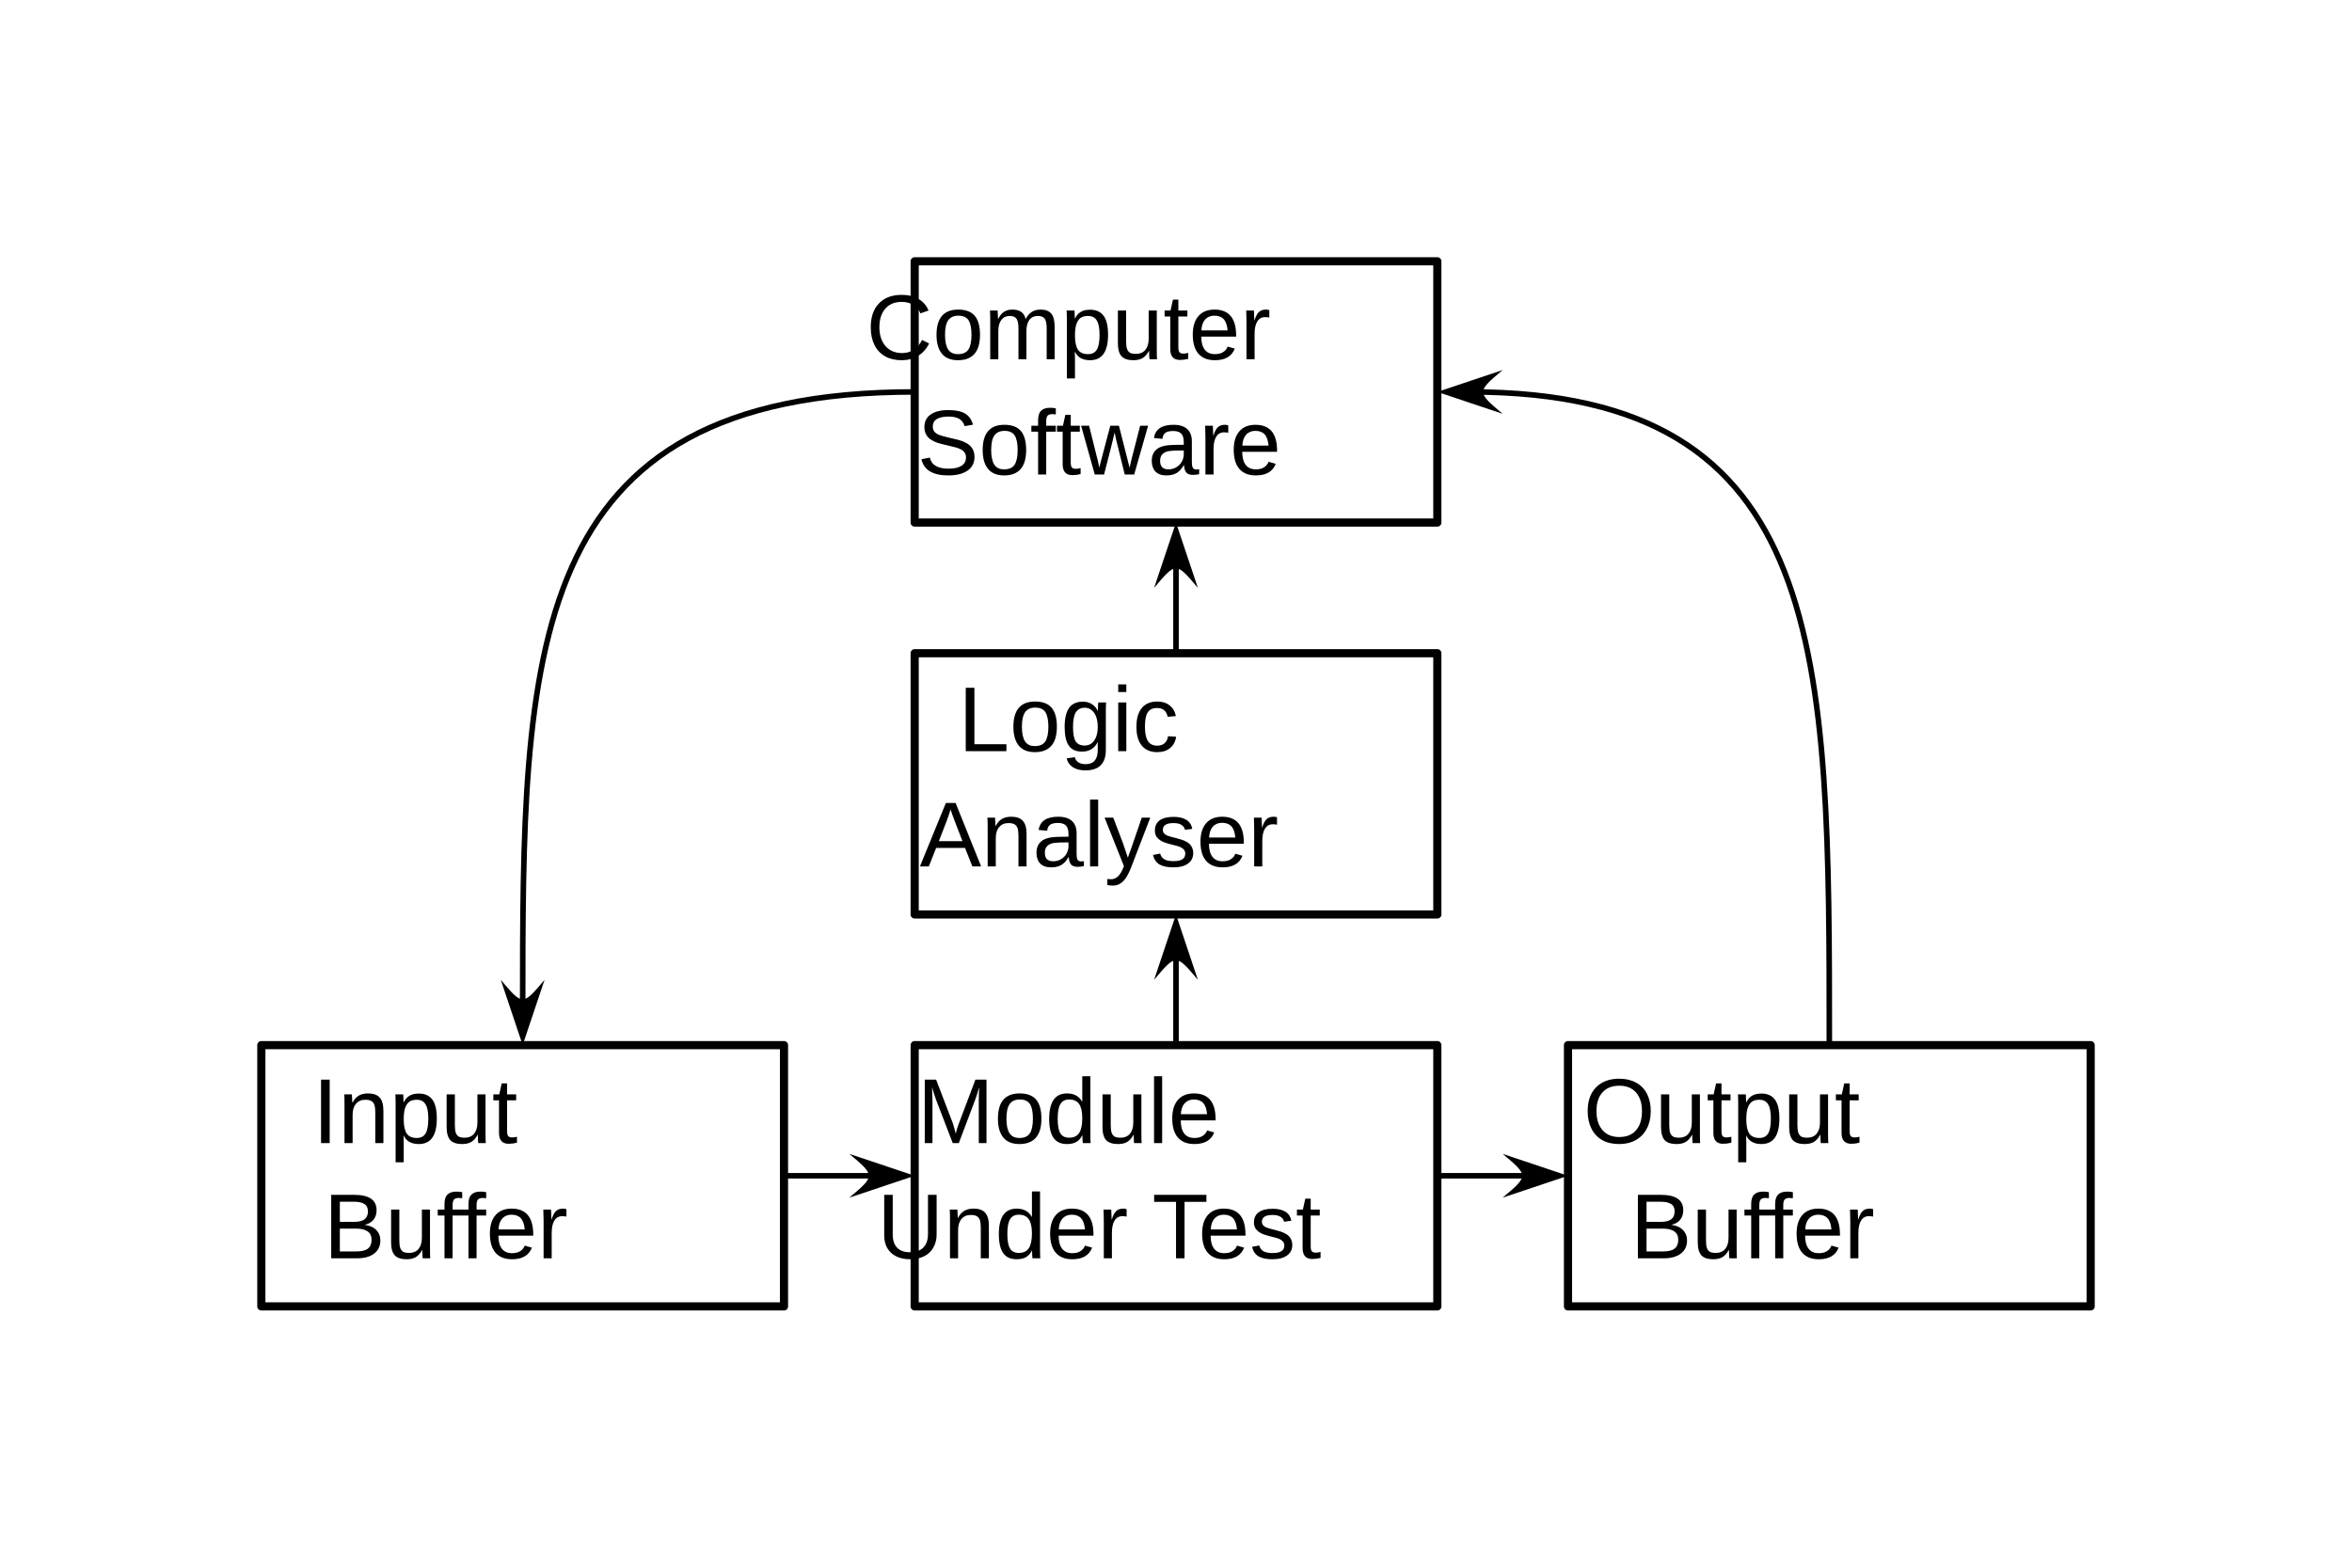
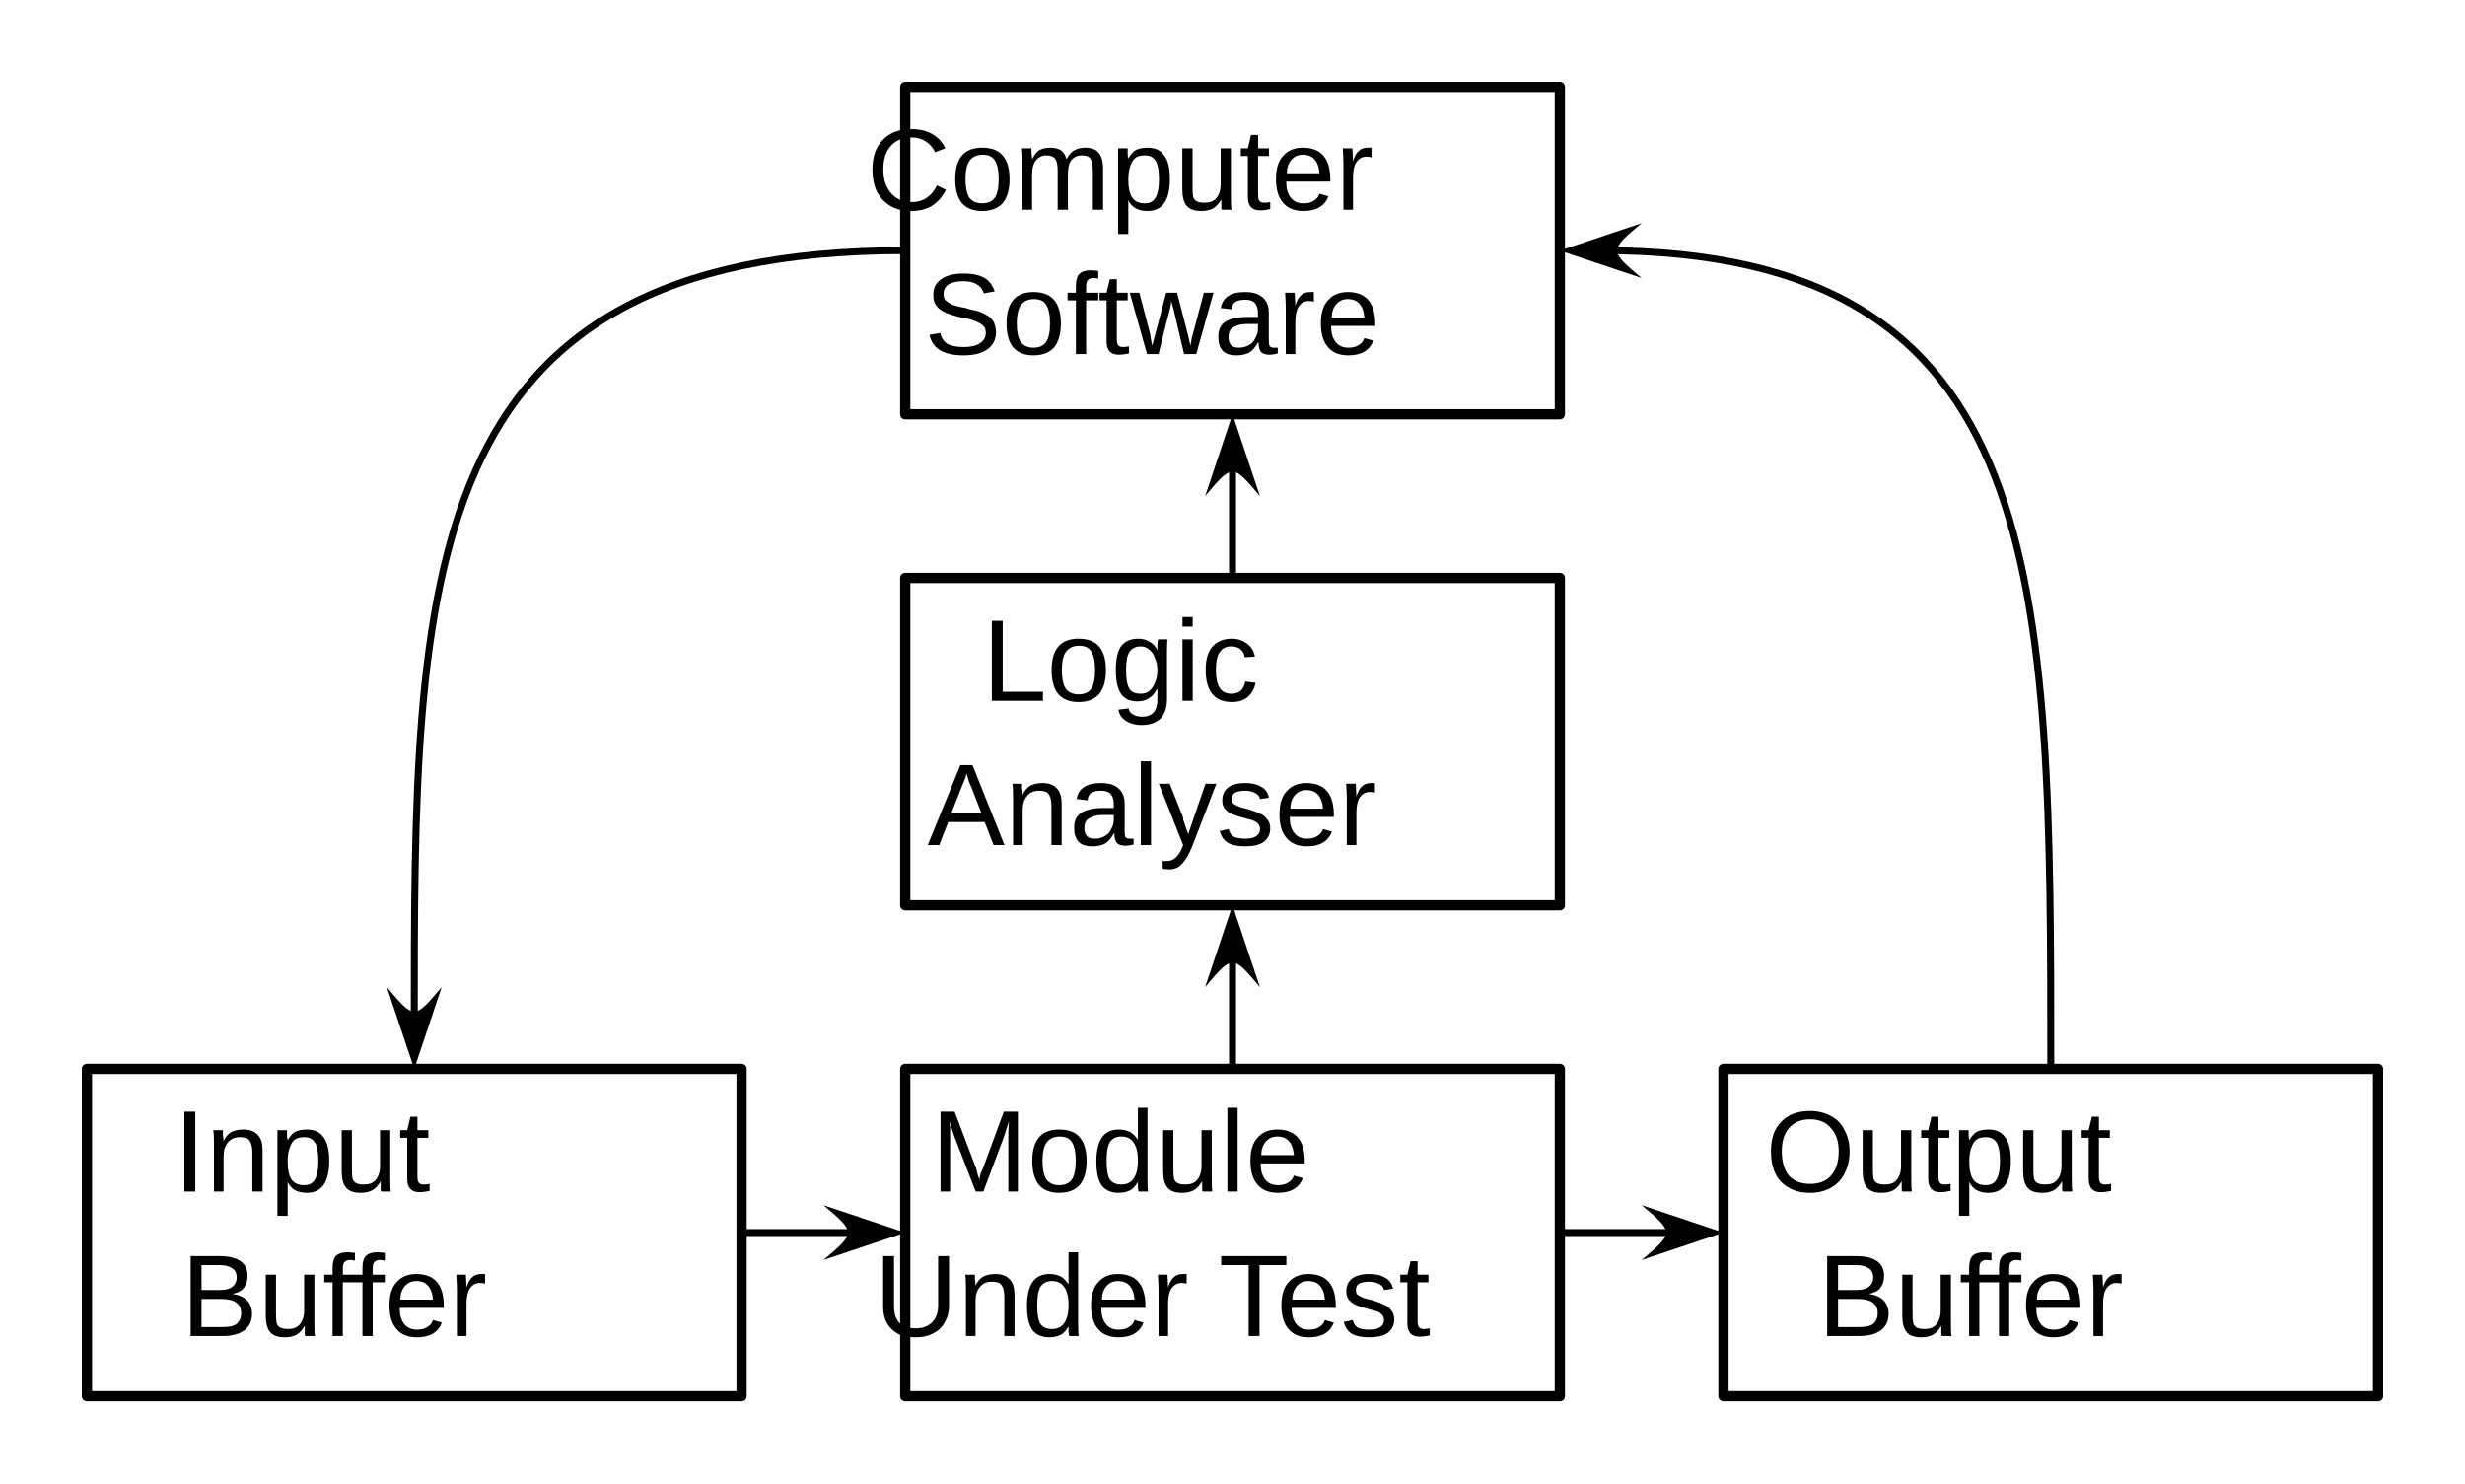
- <svg xmlns="http://www.w3.org/2000/svg" width="72mm" height="48mm" id="svg2" version="1.1" viewBox="0 0 272.126 181.417">
+ <svg xmlns="http://www.w3.org/2000/svg" width="60.249mm" height="36.25mm" id="svg2" version="1.1" viewBox="0 0 60.249 36.25">
  <defs id="defs4">
    <pattern y="0" x="0" height="6" width="6" patternUnits="userSpaceOnUse" id="EMFhbasepattern" />
    <pattern id="EMFhbasepattern-9" patternUnits="userSpaceOnUse" width="6" height="6" x="0" y="0" />
    <pattern id="EMFhbasepattern-97" patternUnits="userSpaceOnUse" width="6" height="6" x="0" y="0" />
    <pattern y="0" x="0" height="6" width="6" patternUnits="userSpaceOnUse" id="EMFhbasepattern-9-0" />
  </defs>
-   <g id="layer2" transform="translate(-19.79482,-149.8897)" />
-   <g id="layer1" transform="translate(258.9451,207.2126)">
+   <g id="layer2" transform="translate(-25.6698,-155.7651)" />
+   <g id="layer1" transform="translate(253.0702,201.3372)">
    <flowRoot xml:space="preserve" id="flowRoot4736" style="font-style:normal;font-variant:normal;font-weight:normal;font-stretch:normal;font-size:8px;line-height:125%;font-family:Arial;-inkscape-font-specification:Arial;text-align:center;letter-spacing:0px;word-spacing:0px;text-anchor:middle;fill:#000000;fill-opacity:1;stroke:none;stroke-width:1px;stroke-linecap:butt;stroke-linejoin:miter;stroke-opacity:1">
      <flowRegion id="flowRegion4738">
        <rect id="rect4740" width="1965.354" height="967.559" x="-689.1" y="-316.883" />
      </flowRegion>
      <flowPara id="flowPara4742" />
    </flowRoot>
    <flowRoot xml:space="preserve" id="flowRoot4733" style="font-style:normal;font-variant:normal;font-weight:normal;font-stretch:normal;font-size:8px;line-height:125%;font-family:Arial;-inkscape-font-specification:Arial;text-align:center;letter-spacing:0px;word-spacing:0px;text-anchor:middle;fill:#000000;fill-opacity:1;stroke:none;stroke-width:1px;stroke-linecap:butt;stroke-linejoin:miter;stroke-opacity:1">
      <flowRegion id="flowRegion4735">
        <rect id="rect4737" width="113.386" height="64.252" x="313.701" y="211.654" />
      </flowRegion>
      <flowPara id="flowPara4739" />
    </flowRoot>
-     <rect y="-176.976" x="-153.118" height="30.236" width="60.472" id="rect4574-9-6-7-2-1-7-3-5-4-1-8" style="fill:none;stroke:#000000;stroke-width:0.945;stroke-linecap:round;stroke-linejoin:round;stroke-miterlimit:4;stroke-dasharray:none;stroke-dashoffset:0;stroke-opacity:1" />
-     <text xml:space="preserve" style="font-style:normal;font-variant:normal;font-weight:normal;font-stretch:normal;font-size:12.8px;line-height:0%;font-family:Arial;-inkscape-font-specification:Arial;text-align:center;letter-spacing:0px;word-spacing:0px;text-anchor:middle;fill:#000000;fill-opacity:1;stroke:none;stroke-width:1.067" x="-122.882" y="-165.638" id="text1159-7-20-3-4-9">
-       <tspan x="-122.882" y="-165.638" style="font-size:10.667px;line-height:1.25;fill:#000000;fill-opacity:1;stroke-width:1.067" id="tspan4819-5">Computer</tspan>
-       <tspan x="-122.882" y="-152.304" style="font-size:10.667px;line-height:1.25;fill:#000000;fill-opacity:1;stroke-width:1.067" id="tspan4744">Software</tspan>
+     <rect y="-199.212" x="-230.945" height="8" width="16" id="rect4574-9-6-7-2-1-7-3-5-4-1-8" style="fill:none;stroke:#000000;stroke-width:0.25;stroke-linecap:round;stroke-linejoin:round;stroke-miterlimit:4;stroke-dasharray:none;stroke-dashoffset:0;stroke-opacity:1" />
+     <text xml:space="preserve" style="font-style:normal;font-variant:normal;font-weight:normal;font-stretch:normal;font-size:2.822px;line-height:0%;font-family:Arial;-inkscape-font-specification:Arial;text-align:center;letter-spacing:0px;word-spacing:0px;text-anchor:middle;fill:#000000;fill-opacity:1;stroke:none;stroke-width:0.282;" x="-222.946" y="-196.212" id="text1159-7-20-3-4-9">
+       <tspan x="-222.946" y="-196.212" style="font-size:2.822px;line-height:1.25;fill:#000000;fill-opacity:1;stroke-width:0.282;" id="tspan4819-5">Computer</tspan>
+       <tspan x="-222.946" y="-192.685" style="font-size:2.822px;line-height:1.25;fill:#000000;fill-opacity:1;stroke-width:0.282;" id="tspan4744">Software</tspan>
    </text>
-     <rect y="-86.268" x="-228.709" height="30.236" width="60.472" id="rect4574-9-6-7-2-1-7-3-5-4-1-8-8" style="fill:none;stroke:#000000;stroke-width:0.945;stroke-linecap:round;stroke-linejoin:round;stroke-miterlimit:4;stroke-dasharray:none;stroke-dashoffset:0;stroke-opacity:1" />
-     <text xml:space="preserve" style="font-style:normal;font-variant:normal;font-weight:normal;font-stretch:normal;font-size:12.8px;line-height:0%;font-family:Arial;-inkscape-font-specification:Arial;text-align:center;letter-spacing:0px;word-spacing:0px;text-anchor:middle;fill:#000000;fill-opacity:1;stroke:none;stroke-width:1.067" x="-198.473" y="-74.929" id="text1159-7-20-3-4-9-7">
-       <tspan x="-196.994" y="-74.929" style="font-size:10.667px;line-height:1.25;fill:#000000;fill-opacity:1;stroke-width:1.067" id="tspan4744-7">Input </tspan>
-       <tspan x="-198.473" y="-61.596" style="font-size:10.667px;line-height:1.25;fill:#000000;fill-opacity:1;stroke-width:1.067" id="tspan4800">Buffer</tspan>
+     <rect y="-175.213" x="-250.945" height="8" width="16" id="rect4574-9-6-7-2-1-7-3-5-4-1-8-8" style="fill:none;stroke:#000000;stroke-width:0.25;stroke-linecap:round;stroke-linejoin:round;stroke-miterlimit:4;stroke-dasharray:none;stroke-dashoffset:0;stroke-opacity:1" />
+     <text xml:space="preserve" style="font-style:normal;font-variant:normal;font-weight:normal;font-stretch:normal;font-size:2.822px;line-height:0%;font-family:Arial;-inkscape-font-specification:Arial;text-align:center;letter-spacing:0px;word-spacing:0px;text-anchor:middle;fill:#000000;fill-opacity:1;stroke:none;stroke-width:0.282;" x="-242.945" y="-172.213" id="text1159-7-20-3-4-9-7">
+       <tspan x="-242.554" y="-172.213" style="font-size:2.822px;line-height:1.25;fill:#000000;fill-opacity:1;stroke-width:0.282;" id="tspan4744-7">Input </tspan>
+       <tspan x="-242.945" y="-168.685" style="font-size:2.822px;line-height:1.25;fill:#000000;fill-opacity:1;stroke-width:0.282;" id="tspan4800">Buffer</tspan>
    </text>
-     <rect y="-86.268" x="-153.118" height="30.236" width="60.472" id="rect4574-9-6-7-2-1-7-3-5-4-1-8-8-7" style="fill:none;stroke:#000000;stroke-width:0.945;stroke-linecap:round;stroke-linejoin:round;stroke-miterlimit:4;stroke-dasharray:none;stroke-dashoffset:0;stroke-opacity:1" />
-     <text xml:space="preserve" style="font-style:normal;font-variant:normal;font-weight:normal;font-stretch:normal;font-size:12.8px;line-height:0%;font-family:Arial;-inkscape-font-specification:Arial;text-align:center;letter-spacing:0px;word-spacing:0px;text-anchor:middle;fill:#000000;fill-opacity:1;stroke:none;stroke-width:1.067" x="-122.882" y="-74.929" id="text1159-7-20-3-4-9-7-6">
-       <tspan x="-122.882" y="-74.929" style="font-size:10.667px;line-height:1.25;fill:#000000;fill-opacity:1;stroke-width:1.067" id="tspan4744-7-6">Module</tspan>
-       <tspan x="-122.882" y="-61.596" style="font-size:10.667px;line-height:1.25;fill:#000000;fill-opacity:1;stroke-width:1.067" id="tspan4796">Under Test</tspan>
+     <rect y="-175.213" x="-230.945" height="8" width="16" id="rect4574-9-6-7-2-1-7-3-5-4-1-8-8-7" style="fill:none;stroke:#000000;stroke-width:0.25;stroke-linecap:round;stroke-linejoin:round;stroke-miterlimit:4;stroke-dasharray:none;stroke-dashoffset:0;stroke-opacity:1" />
+     <text xml:space="preserve" style="font-style:normal;font-variant:normal;font-weight:normal;font-stretch:normal;font-size:2.822px;line-height:0%;font-family:Arial;-inkscape-font-specification:Arial;text-align:center;letter-spacing:0px;word-spacing:0px;text-anchor:middle;fill:#000000;fill-opacity:1;stroke:none;stroke-width:0.282;" x="-222.946" y="-172.213" id="text1159-7-20-3-4-9-7-6">
+       <tspan x="-222.946" y="-172.213" style="font-size:2.822px;line-height:1.25;fill:#000000;fill-opacity:1;stroke-width:0.282;" id="tspan4744-7-6">Module</tspan>
+       <tspan x="-222.946" y="-168.685" style="font-size:2.822px;line-height:1.25;fill:#000000;fill-opacity:1;stroke-width:0.282;" id="tspan4796">Under Test</tspan>
    </text>
-     <rect y="-86.268" x="-77.528" height="30.236" width="60.472" id="rect4574-9-6-7-2-1-7-3-5-4-1-8-8-71" style="fill:none;stroke:#000000;stroke-width:0.945;stroke-linecap:round;stroke-linejoin:round;stroke-miterlimit:4;stroke-dasharray:none;stroke-dashoffset:0;stroke-opacity:1" />
-     <text xml:space="preserve" style="font-style:normal;font-variant:normal;font-weight:normal;font-stretch:normal;font-size:12.8px;line-height:0%;font-family:Arial;-inkscape-font-specification:Arial;text-align:center;letter-spacing:0px;word-spacing:0px;text-anchor:middle;fill:#000000;fill-opacity:1;stroke:none;stroke-width:1.067" x="-47.292" y="-74.929" id="text1159-7-20-3-4-9-7-4">
-       <tspan x="-47.292" y="-74.929" style="font-size:10.667px;line-height:1.25;fill:#000000;fill-opacity:1;stroke-width:1.067" id="tspan4744-7-4">Output</tspan>
-       <tspan x="-47.292" y="-61.596" style="font-size:10.667px;line-height:1.25;fill:#000000;fill-opacity:1;stroke-width:1.067" id="tspan4800-1">Buffer</tspan>
+     <rect y="-175.213" x="-210.946" height="8" width="16" id="rect4574-9-6-7-2-1-7-3-5-4-1-8-8-71" style="fill:none;stroke:#000000;stroke-width:0.25;stroke-linecap:round;stroke-linejoin:round;stroke-miterlimit:4;stroke-dasharray:none;stroke-dashoffset:0;stroke-opacity:1" />
+     <text xml:space="preserve" style="font-style:normal;font-variant:normal;font-weight:normal;font-stretch:normal;font-size:2.822px;line-height:0%;font-family:Arial;-inkscape-font-specification:Arial;text-align:center;letter-spacing:0px;word-spacing:0px;text-anchor:middle;fill:#000000;fill-opacity:1;stroke:none;stroke-width:0.282;" x="-202.946" y="-172.213" id="text1159-7-20-3-4-9-7-4">
+       <tspan x="-202.946" y="-172.213" style="font-size:2.822px;line-height:1.25;fill:#000000;fill-opacity:1;stroke-width:0.282;" id="tspan4744-7-4">Output</tspan>
+       <tspan x="-202.946" y="-168.685" style="font-size:2.822px;line-height:1.25;fill:#000000;fill-opacity:1;stroke-width:0.282;" id="tspan4800-1">Buffer</tspan>
    </text>
-     <rect style="fill:none;stroke:#000000;stroke-width:0.945;stroke-linecap:round;stroke-linejoin:round;stroke-miterlimit:4;stroke-dasharray:none;stroke-dashoffset:0;stroke-opacity:1" id="rect4838" width="60.472" height="30.236" x="-153.118" y="-131.622" />
-     <text id="text4844" y="-120.283" x="-122.882" style="font-style:normal;font-variant:normal;font-weight:normal;font-stretch:normal;font-size:12.8px;line-height:0%;font-family:Arial;-inkscape-font-specification:Arial;text-align:center;letter-spacing:0px;word-spacing:0px;text-anchor:middle;fill:#000000;fill-opacity:1;stroke:none;stroke-width:1.067" xml:space="preserve">
-       <tspan id="tspan4842" style="font-size:10.667px;line-height:1.25;fill:#000000;fill-opacity:1;stroke-width:1.067" y="-120.283" x="-122.882">Logic</tspan>
-       <tspan style="font-size:10.667px;line-height:1.25;fill:#000000;fill-opacity:1;stroke-width:1.067" y="-106.95" x="-122.882" id="tspan4856">Analyser</tspan>
+     <rect style="fill:none;stroke:#000000;stroke-width:0.25;stroke-linecap:round;stroke-linejoin:round;stroke-miterlimit:4;stroke-dasharray:none;stroke-dashoffset:0;stroke-opacity:1" id="rect4838" width="16" height="8" x="-230.945" y="-187.212" />
+     <text id="text4844" y="-184.212" x="-222.946" style="font-style:normal;font-variant:normal;font-weight:normal;font-stretch:normal;font-size:2.822px;line-height:0%;font-family:Arial;-inkscape-font-specification:Arial;text-align:center;letter-spacing:0px;word-spacing:0px;text-anchor:middle;fill:#000000;fill-opacity:1;stroke:none;stroke-width:0.282;" xml:space="preserve">
+       <tspan id="tspan4842" style="font-size:2.822px;line-height:1.25;fill:#000000;fill-opacity:1;stroke-width:0.282;" y="-184.212" x="-222.946">Logic</tspan>
+       <tspan style="font-size:2.822px;line-height:1.25;fill:#000000;fill-opacity:1;stroke-width:0.282;" y="-180.685" x="-222.946" id="tspan4856">Analyser</tspan>
    </text>
-     <path style="fill:#000000;fill-opacity:1;stroke:none;stroke-width:0.643;stroke-linecap:round;stroke-linejoin:round;stroke-miterlimit:4;stroke-dasharray:none;stroke-dashoffset:0;stroke-opacity:1" d="m -120.35,-93.827 -2.533,-7.559 -2.533,7.559 c 2.533,-3.006 2.533,-3.006 5.065,0 z" id="path1122-4-57-9-1-73-4" />
-     <path id="path1120-5-4-7-1-7-2-8" d="m -122.882,-97.606 v 11.339" style="opacity:1;fill:none;fill-opacity:1;stroke:#000000;stroke-width:0.643;stroke-linecap:round;stroke-linejoin:round;stroke-miterlimit:4;stroke-dasharray:none;stroke-dashoffset:0;stroke-opacity:1" />
-     <path style="fill:#000000;fill-opacity:1;stroke:none;stroke-width:0.643;stroke-linecap:round;stroke-linejoin:round;stroke-miterlimit:4;stroke-dasharray:none;stroke-dashoffset:0;stroke-opacity:1" d="m -85.087,-68.617 7.559,-2.533 -7.559,-2.533 c 3.006,2.533 3.006,2.533 0,5.065 z" id="path1122-4-57-9-1-73-4-6" />
-     <path id="path1120-5-4-7-1-7-2-8-0" d="m -81.307,-71.15 h -11.339" style="opacity:1;fill:none;fill-opacity:1;stroke:#000000;stroke-width:0.643;stroke-linecap:round;stroke-linejoin:round;stroke-miterlimit:4;stroke-dasharray:none;stroke-dashoffset:0;stroke-opacity:1" />
-     <path style="fill:#000000;fill-opacity:1;stroke:none;stroke-width:0.643;stroke-linecap:round;stroke-linejoin:round;stroke-miterlimit:4;stroke-dasharray:none;stroke-dashoffset:0;stroke-opacity:1" d="m -160.677,-68.617 7.559,-2.533 -7.559,-2.533 c 3.006,2.533 3.006,2.533 0,5.065 z" id="path1122-4-57-9-1-73-4-6-1" />
-     <path id="path1120-5-4-7-1-7-2-8-0-7" d="m -156.898,-71.15 h -11.339" style="opacity:1;fill:none;fill-opacity:1;stroke:#000000;stroke-width:0.643;stroke-linecap:round;stroke-linejoin:round;stroke-miterlimit:4;stroke-dasharray:none;stroke-dashoffset:0;stroke-opacity:1" />
-     <path style="fill:#000000;fill-opacity:1;stroke:none;stroke-width:0.643;stroke-linecap:round;stroke-linejoin:round;stroke-miterlimit:4;stroke-dasharray:none;stroke-dashoffset:0;stroke-opacity:1" d="m -120.35,-139.181 -2.533,-7.559 -2.533,7.559 c 2.533,-3.006 2.533,-3.006 5.065,0 z" id="path1122-4-57-9-1-73-4-9" />
-     <path id="path1120-5-4-7-1-7-2-8-5" d="m -122.882,-142.961 v 11.339" style="opacity:1;fill:none;fill-opacity:1;stroke:#000000;stroke-width:0.643;stroke-linecap:round;stroke-linejoin:round;stroke-miterlimit:4;stroke-dasharray:none;stroke-dashoffset:0;stroke-opacity:1" />
-     <path style="fill:#000000;fill-opacity:1;stroke:none;stroke-width:0.643;stroke-linecap:round;stroke-linejoin:round;stroke-miterlimit:4;stroke-dasharray:none;stroke-dashoffset:0;stroke-opacity:1" d="m -201.005,-93.827 2.533,7.559 2.533,-7.559 c -2.533,3.006 -2.533,3.006 -5.065,0 z" id="path1122-4-57-9-1-73-4-0" />
-     <path style="fill:#000000;fill-opacity:1;stroke:none;stroke-width:0.643;stroke-linecap:round;stroke-linejoin:round;stroke-miterlimit:4;stroke-dasharray:none;stroke-dashoffset:0;stroke-opacity:1" d="m -85.087,-164.391 -7.559,2.533 7.559,2.533 c -3.006,-2.533 -3.006,-2.533 0,-5.065 z" id="path1122-4-57-9-1-73-4-02" />
-     <path id="path1120-5-4-7-1-7-2-8-57" d="m -88.866,-161.858 c 41.575,0 41.575,30.236 41.575,75.591" style="opacity:1;fill:none;fill-opacity:1;stroke:#000000;stroke-width:0.643;stroke-linecap:round;stroke-linejoin:round;stroke-miterlimit:4;stroke-dasharray:none;stroke-dashoffset:0;stroke-opacity:1" />
-     <path style="opacity:1;fill:none;fill-opacity:1;stroke:#000000;stroke-width:0.643;stroke-linecap:round;stroke-linejoin:round;stroke-miterlimit:4;stroke-dasharray:none;stroke-dashoffset:0;stroke-opacity:1" d="m -153.118,-161.858 c -45.354,0 -45.354,30.236 -45.354,71.811" id="path4946" />
+     <path style="fill:#000000;fill-opacity:1;stroke:none;stroke-width:0.17;stroke-linecap:round;stroke-linejoin:round;stroke-miterlimit:4;stroke-dasharray:none;stroke-dashoffset:0;stroke-opacity:1" d="m -222.275,-177.212 -0.67,-2 -0.67,2 c 0.67,-0.795 0.67,-0.795 1.34,0 z" id="path1122-4-57-9-1-73-4" />
+     <path id="path1120-5-4-7-1-7-2-8" d="m -222.945,-178.212 v 3" style="opacity:1;fill:none;fill-opacity:1;stroke:#000000;stroke-width:0.17;stroke-linecap:round;stroke-linejoin:round;stroke-miterlimit:4;stroke-dasharray:none;stroke-dashoffset:0;stroke-opacity:1" />
+     <path style="fill:#000000;fill-opacity:1;stroke:none;stroke-width:0.17;stroke-linecap:round;stroke-linejoin:round;stroke-miterlimit:4;stroke-dasharray:none;stroke-dashoffset:0;stroke-opacity:1" d="m -212.946,-170.542 2,-0.67 -2,-0.67 c 0.795,0.67 0.795,0.67 0,1.34 z" id="path1122-4-57-9-1-73-4-6" />
+     <path id="path1120-5-4-7-1-7-2-8-0" d="m -211.946,-171.213 h -3" style="opacity:1;fill:none;fill-opacity:1;stroke:#000000;stroke-width:0.17;stroke-linecap:round;stroke-linejoin:round;stroke-miterlimit:4;stroke-dasharray:none;stroke-dashoffset:0;stroke-opacity:1" />
+     <path style="fill:#000000;fill-opacity:1;stroke:none;stroke-width:0.17;stroke-linecap:round;stroke-linejoin:round;stroke-miterlimit:4;stroke-dasharray:none;stroke-dashoffset:0;stroke-opacity:1" d="m -232.945,-170.542 2,-0.67 -2,-0.67 c 0.795,0.67 0.795,0.67 0,1.34 z" id="path1122-4-57-9-1-73-4-6-1" />
+     <path id="path1120-5-4-7-1-7-2-8-0-7" d="m -231.945,-171.213 h -3" style="opacity:1;fill:none;fill-opacity:1;stroke:#000000;stroke-width:0.17;stroke-linecap:round;stroke-linejoin:round;stroke-miterlimit:4;stroke-dasharray:none;stroke-dashoffset:0;stroke-opacity:1" />
+     <path style="fill:#000000;fill-opacity:1;stroke:none;stroke-width:0.17;stroke-linecap:round;stroke-linejoin:round;stroke-miterlimit:4;stroke-dasharray:none;stroke-dashoffset:0;stroke-opacity:1" d="m -222.275,-189.212 -0.67,-2 -0.67,2 c 0.67,-0.795 0.67,-0.795 1.34,0 z" id="path1122-4-57-9-1-73-4-9" />
+     <path id="path1120-5-4-7-1-7-2-8-5" d="m -222.945,-190.212 v 3" style="opacity:1;fill:none;fill-opacity:1;stroke:#000000;stroke-width:0.17;stroke-linecap:round;stroke-linejoin:round;stroke-miterlimit:4;stroke-dasharray:none;stroke-dashoffset:0;stroke-opacity:1" />
+     <path style="fill:#000000;fill-opacity:1;stroke:none;stroke-width:0.17;stroke-linecap:round;stroke-linejoin:round;stroke-miterlimit:4;stroke-dasharray:none;stroke-dashoffset:0;stroke-opacity:1" d="m -243.615,-177.212 0.67,2 0.67,-2 c -0.67,0.795 -0.67,0.795 -1.34,0 z" id="path1122-4-57-9-1-73-4-0" />
+     <path style="fill:#000000;fill-opacity:1;stroke:none;stroke-width:0.17;stroke-linecap:round;stroke-linejoin:round;stroke-miterlimit:4;stroke-dasharray:none;stroke-dashoffset:0;stroke-opacity:1" d="m -212.946,-195.882 -2,0.67 2,0.67 c -0.795,-0.67 -0.795,-0.67 0,-1.34 z" id="path1122-4-57-9-1-73-4-02" />
+     <path id="path1120-5-4-7-1-7-2-8-57" d="m -213.946,-195.212 c 11,0 11,8 11,20" style="opacity:1;fill:none;fill-opacity:1;stroke:#000000;stroke-width:0.17;stroke-linecap:round;stroke-linejoin:round;stroke-miterlimit:4;stroke-dasharray:none;stroke-dashoffset:0;stroke-opacity:1" />
+     <path style="opacity:1;fill:none;fill-opacity:1;stroke:#000000;stroke-width:0.17;stroke-linecap:round;stroke-linejoin:round;stroke-miterlimit:4;stroke-dasharray:none;stroke-dashoffset:0;stroke-opacity:1" d="m -230.945,-195.212 c -12,0 -12,8 -12,19" id="path4946" />
  </g>
</svg>
